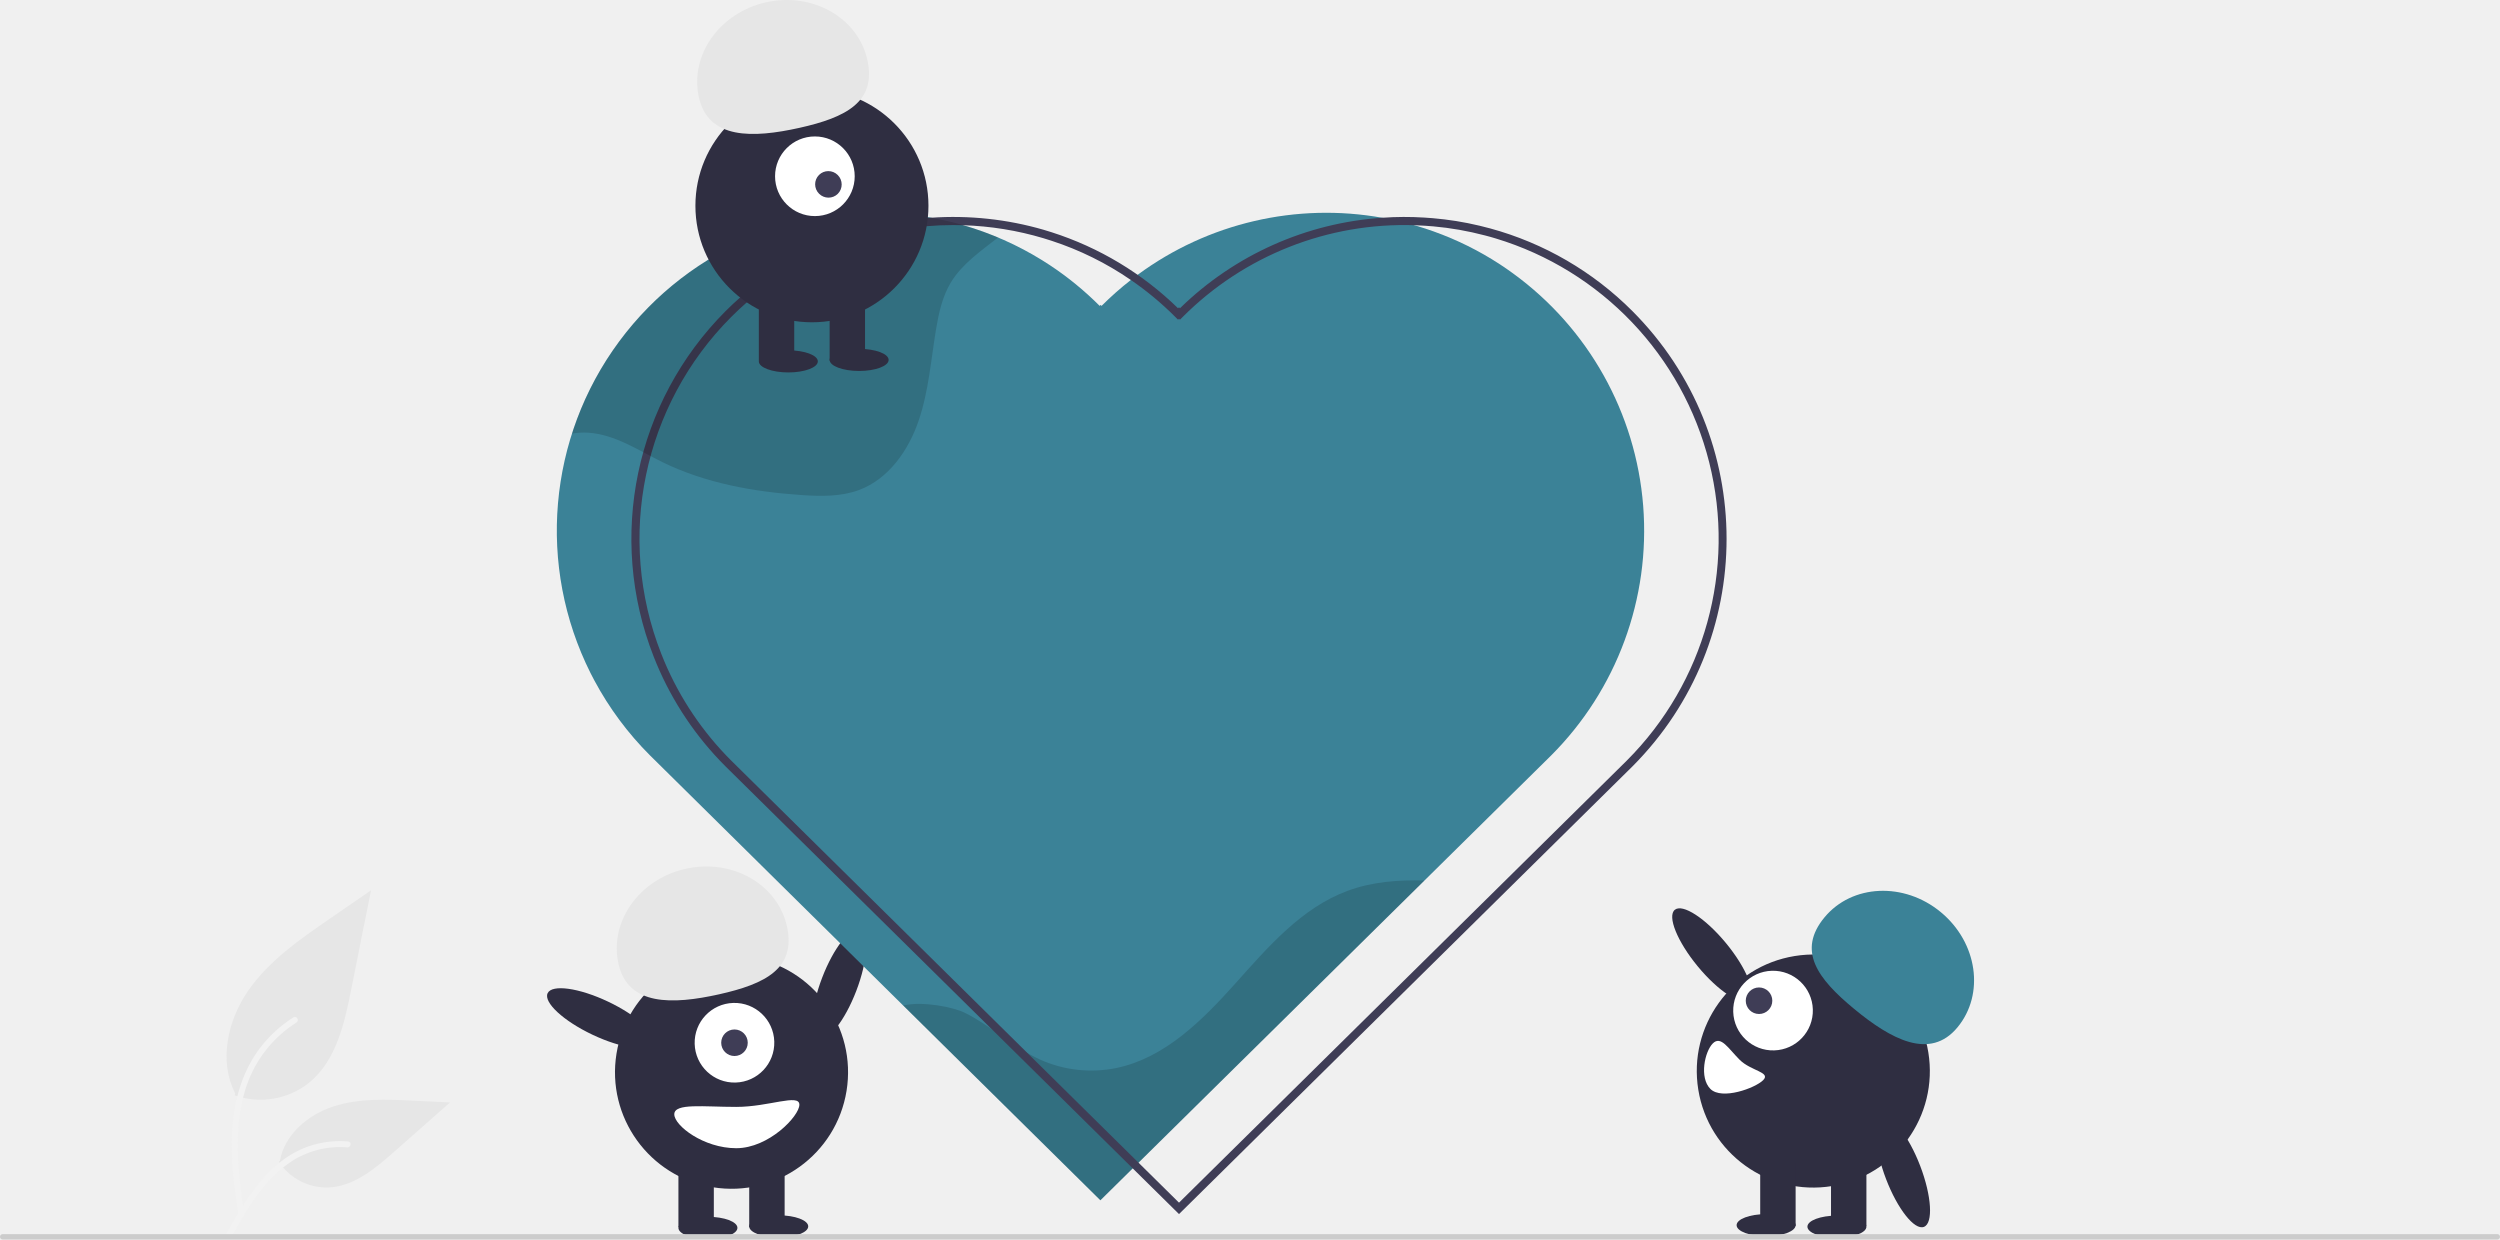
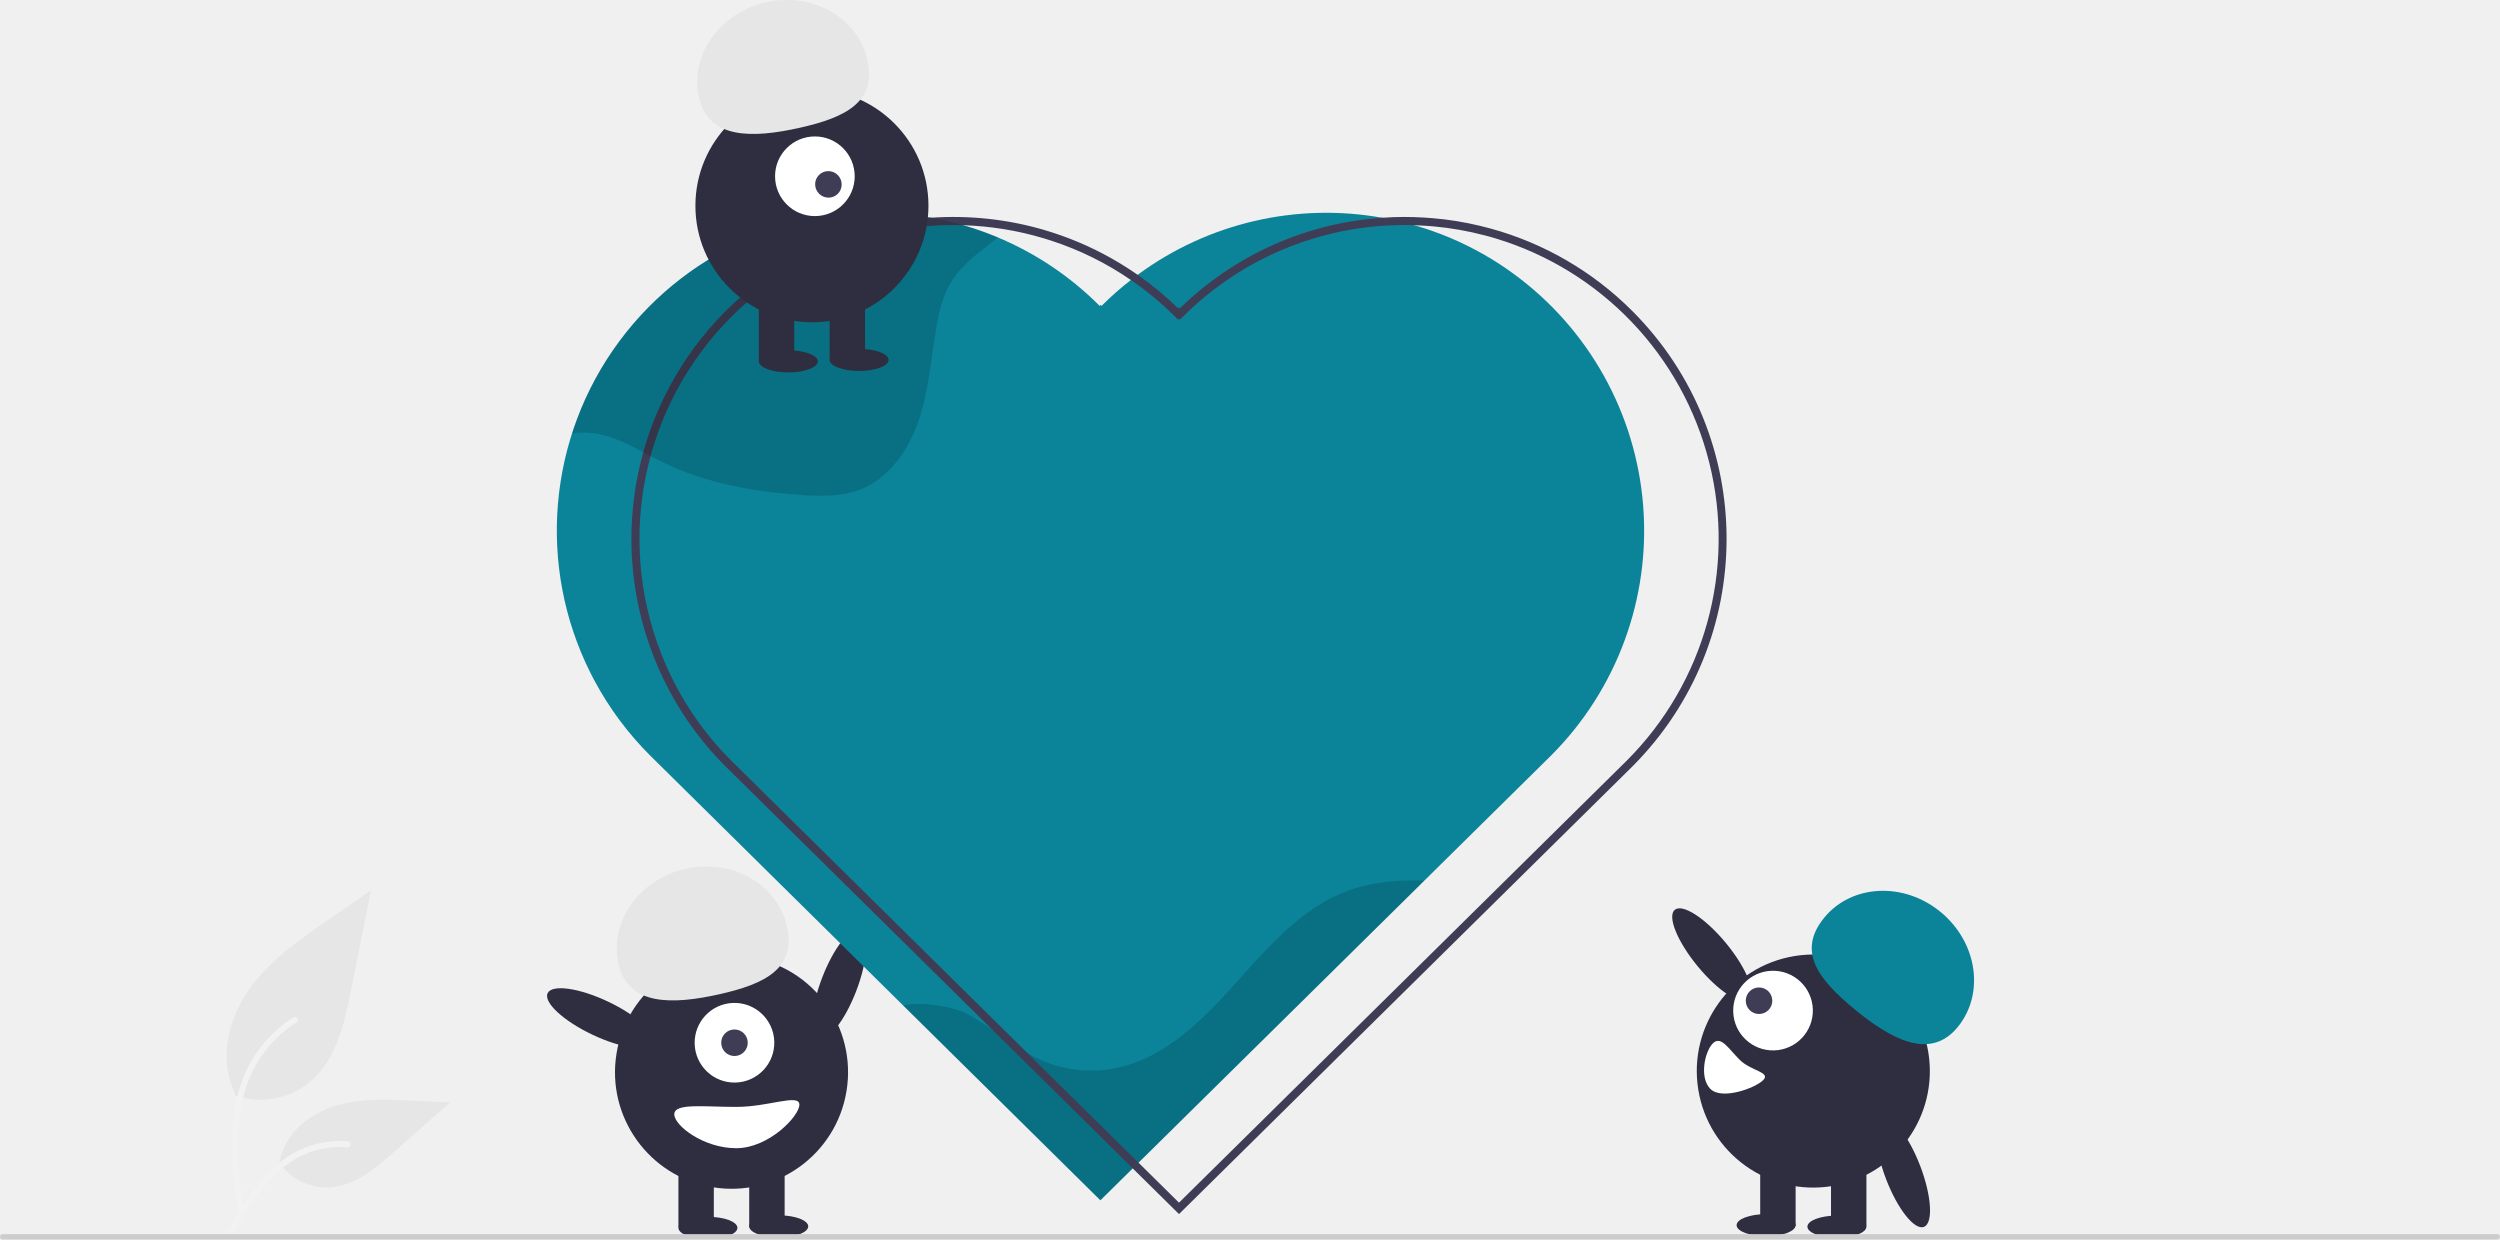
<svg xmlns="http://www.w3.org/2000/svg" id="b3c5850d-3d23-4aad-a12c-b5e8440d4fde" data-name="Layer 1" width="924" height="458.127" viewBox="0 0 924 458.127">
  <ellipse cx="448.178" cy="584.715" rx="21.534" ry="6.76" transform="translate(-396.0122 573.659) rotate(-69.08217)" fill="#2f2e41" />
  <circle cx="408.371" cy="617.237" r="43.067" transform="translate(-404.3092 700.5281) rotate(-80.78252)" fill="#2f2e41" />
  <rect x="250.746" y="430.1" width="13.084" height="23.442" fill="#2f2e41" />
  <rect x="276.913" y="430.1" width="13.084" height="23.442" fill="#2f2e41" />
  <ellipse cx="261.649" cy="453.814" rx="10.903" ry="4.089" fill="#2f2e41" />
  <ellipse cx="287.816" cy="453.269" rx="10.903" ry="4.089" fill="#2f2e41" />
  <circle cx="409.462" cy="606.333" r="14.719" transform="translate(-155.6336 -208.6472) rotate(-1.68323)" fill="#fff" />
  <circle cx="271.462" cy="385.397" r="4.906" fill="#3f3d56" />
  <path d="M366.595,577.185c-3.477-15.574,7.639-31.31,24.829-35.149s33.944,5.675,37.422,21.249-7.915,21.318-25.105,25.156S370.072,592.759,366.595,577.185Z" transform="translate(-138 -220.9363)" fill="#e6e6e6" />
  <ellipse cx="359.863" cy="597.253" rx="6.76" ry="21.534" transform="translate(-471.9837 445.5228) rotate(-64.62574)" fill="#2f2e41" />
  <path d="M387.217,632.774c0,4.215,10.853,12.539,22.897,12.539s23.335-11.867,23.335-16.082-11.292.818-23.335.818S387.217,628.558,387.217,632.774Z" transform="translate(-138 -220.9363)" fill="#fff" />
-   <path d="M711.26,500.2,664.48,546.37,558.76,650.69l-2.14,2.11L544.7,664.56,519.71,639.87l-2.2-2.17-45.69-45.13h-.01L457.17,578.1l-8.65-8.55-25.76-25.44-3.479-3.44-41.06-40.56a117.658,117.658,0,0,1-20.52-27.63c-.5-.91-.97-1.83-1.43-2.75A117.507,117.507,0,0,1,480.98,301.2h.01c.38.06.75.12,1.13.2a113.605,113.605,0,0,1,11.91,2.77A117.093,117.093,0,0,1,523.15,317.1q1.425.885,2.82,1.8a118.172,118.172,0,0,1,18.47,15.09l.35-.35.35.35a118.542,118.542,0,0,1,10.83-9.58c.83-.65,1.67-1.29,2.51-1.91a117.449,117.449,0,0,1,90.51-21.06,111.921,111.921,0,0,1,11.92,2.78q1.965.555,3.9,1.2c1.04.34,2.08.69,3.11,1.07a116.425,116.425,0,0,1,24.39,12.1q2.505,1.635,4.94,3.42A117.547,117.547,0,0,1,711.26,500.2Z" transform="translate(-138 -220.9363)" fill="#3b8297" />
+   <path d="M711.26,500.2,664.48,546.37,558.76,650.69l-2.14,2.11L544.7,664.56,519.71,639.87l-2.2-2.17-45.69-45.13h-.01L457.17,578.1l-8.65-8.55-25.76-25.44-3.479-3.44-41.06-40.56a117.658,117.658,0,0,1-20.52-27.63c-.5-.91-.97-1.83-1.43-2.75A117.507,117.507,0,0,1,480.98,301.2h.01c.38.06.75.12,1.13.2a113.605,113.605,0,0,1,11.91,2.77A117.093,117.093,0,0,1,523.15,317.1q1.425.885,2.82,1.8a118.172,118.172,0,0,1,18.47,15.09l.35-.35.35.35a118.542,118.542,0,0,1,10.83-9.58c.83-.65,1.67-1.29,2.51-1.91a117.449,117.449,0,0,1,90.51-21.06,111.921,111.921,0,0,1,11.92,2.78q1.965.555,3.9,1.2c1.04.34,2.08.69,3.11,1.07a116.425,116.425,0,0,1,24.39,12.1q2.505,1.635,4.94,3.42A117.547,117.547,0,0,1,711.26,500.2Z" transform="translate(-138 -220.9363)" fill="#0b849a" />
  <path d="M664.48,546.37,558.76,650.69l-2.14,2.11L544.7,664.56,519.71,639.87l-2.2-2.17-45.69-45.13c7.34-1.71,18.62.64,22.75,2.68,9.79,4.83,17.84,12.76,27.78,17.28A46.138,46.138,0,0,0,550.68,615.66c17.82-3.74,31.61-17.52,43.77-31.08,12.16-13.57,24.59-28.13,41.68-34.42C645.14,546.84,654.82,546.09,664.48,546.37Z" transform="translate(-138 -220.9363)" opacity="0.15" />
  <path d="M741.34,335.92a118.157,118.157,0,0,0-52.53-30.55c-1.32-.37-2.63-.7-3.96-1.01A116.831,116.831,0,0,0,667.46,301.57c-1.02-.1-2.04-.17-3.07-.22a115.155,115.155,0,0,0-15.43.06,118.397,118.397,0,0,0-74.84,33.45l-.36-.36-.36.36a118.614,118.614,0,0,0-46.7-28.08c-.99-.32-1.99-.63-2.99-.92a119.673,119.673,0,0,0-41.62-4.45c-.39.02-.78.05-1.16.09a118.306,118.306,0,0,0-69.4,29.4c-1.82,1.6-3.61,3.28-5.35,5.02A119.143,119.143,0,0,0,379.54,463.47c.35.94.73,1.87,1.13,2.8a118.153,118.153,0,0,0,25.51,37.95l38.92,38.42,3.06,3.03,84.22,83.13,2.17,2.15,22.12,21.84,17.09,16.87L741.34,504.21A119.129,119.129,0,0,0,741.34,335.92ZM739.23,502.08,573.76,665.44l-14.95-14.76-21.65-21.37-2.17-2.14-82.58-81.53-3.01-2.97L408.3,502.09A115.193,115.193,0,0,1,383.54,465.37c-.4-.93-.78-1.86-1.13-2.79A116.134,116.134,0,0,1,408.3,338.04q2.791-2.79,5.71-5.34H414.02a115.381,115.381,0,0,1,66.48-28.16q4.905-.42,9.82-.42c1.23,0,2.45.02,3.68.06a116.099,116.099,0,0,1,29.65,4.8c.99.29,1.98.6,2.96.93a114.156,114.156,0,0,1,29.33,14.49,115.614,115.614,0,0,1,16.41,13.64l1.06,1.06.35-.35.35.35,1.06-1.06a115.674,115.674,0,0,1,85.71-33.86c1.27.04,2.54.1,3.81.19,1.02.06,2.04.13,3.05.23a115.123,115.123,0,0,1,19.09,3.35c1.34.34,2.67.71,3.99,1.12A115.959,115.959,0,0,1,739.23,502.08Z" transform="translate(-138 -220.9363)" fill="#3f3d56" />
  <path d="M506.88,308.71c-6.42,5.07-13.31,9.75-17.48,16.68-3.07,5.12-4.4,11.07-5.39,16.95-1.92,11.44-2.74,23.16-6.5,34.13-3.75,10.97-11.07,21.45-21.92,25.54-6.73,2.53-14.15,2.39-21.32,1.9-17.69-1.2-35.5-4.37-51.42-12.16-8.9-4.36-17.53-10.24-27.42-10.89a25.395,25.395,0,0,0-6.02.33A117.494,117.494,0,0,1,480.98,301.2h.01c.38.06.75.12,1.13.2a113.605,113.605,0,0,1,11.91,2.77A117.482,117.482,0,0,1,506.88,308.71Z" transform="translate(-138 -220.9363)" opacity="0.15" />
  <path d="M224.764,625.77a28.748,28.748,0,0,0,27.761-4.89c9.723-8.161,12.772-21.606,15.252-34.056L275.114,550l-15.36,10.577c-11.046,7.606-22.342,15.456-29.99,26.473s-10.987,26.056-4.842,37.977Z" transform="translate(-138 -220.9363)" fill="#e6e6e6" />
  <path d="M226.077,670.352c-1.555-11.324-3.153-22.794-2.063-34.24.969-10.165,4.07-20.093,10.383-28.234a46.968,46.968,0,0,1,12.05-10.92c1.205-.761,2.314,1.149,1.114,1.906a44.651,44.651,0,0,0-17.662,21.31c-3.845,9.78-4.463,20.442-3.8,30.831.401,6.283,1.25,12.525,2.106,18.759a1.144,1.144,0,0,1-.771,1.358,1.111,1.111,0,0,1-1.358-.771Z" transform="translate(-138 -220.9363)" fill="#f2f2f2" />
  <path d="M241.052,650.314a21.162,21.162,0,0,0,18.439,9.517c9.334-.443,17.116-6.958,24.121-13.143l20.719-18.294L290.618,627.738c-9.861-.472-19.977-.912-29.37,2.129s-18.055,10.36-19.773,20.082Z" transform="translate(-138 -220.9363)" fill="#e6e6e6" />
  <path d="M221.683,676.862c7.483-13.241,16.162-27.956,31.671-32.659a35.342,35.342,0,0,1,13.321-1.375c1.414.122,1.061,2.302-.351,2.18a32.833,32.833,0,0,0-21.259,5.624c-5.994,4.08-10.661,9.753-14.612,15.768-2.42,3.685-4.587,7.525-6.755,11.361-.693,1.226-2.718.341-2.017-.899Z" transform="translate(-138 -220.9363)" fill="#f2f2f2" />
  <circle cx="300.091" cy="76.051" r="43.067" fill="#2f2e41" />
  <rect x="280.465" y="109.85" width="13.084" height="23.442" fill="#2f2e41" />
  <rect x="306.632" y="109.85" width="13.084" height="23.442" fill="#2f2e41" />
  <ellipse cx="291.368" cy="133.565" rx="10.903" ry="4.089" fill="#2f2e41" />
  <ellipse cx="317.536" cy="133.02" rx="10.903" ry="4.089" fill="#2f2e41" />
  <circle cx="301.181" cy="65.148" r="14.719" fill="#fff" />
  <ellipse cx="444.181" cy="289.084" rx="4.886" ry="4.921" transform="translate(-212.3404 177.7006) rotate(-44.98705)" fill="#3f3d56" />
  <path d="M396.314,256.936c-3.477-15.574,7.639-31.31,24.829-35.149s33.944,5.675,37.422,21.249-7.915,21.318-25.105,25.156S399.791,272.51,396.314,256.936Z" transform="translate(-138 -220.9363)" fill="#e6e6e6" />
  <ellipse cx="770.709" cy="573.814" rx="6.76" ry="21.534" transform="translate(-326.9695 400.5432) rotate(-39.51212)" fill="#2f2e41" />
  <circle cx="808.201" cy="616.798" r="43.067" transform="translate(-226.3641 -83.51221) rotate(-9.21748)" fill="#2f2e41" />
  <rect x="676.743" y="429.661" width="13.084" height="23.442" fill="#2f2e41" />
  <rect x="650.576" y="429.661" width="13.084" height="23.442" fill="#2f2e41" />
  <ellipse cx="678.924" cy="453.375" rx="10.903" ry="4.089" fill="#2f2e41" />
  <ellipse cx="652.756" cy="452.83" rx="10.903" ry="4.089" fill="#2f2e41" />
-   <path d="M823.28,593.819c-13.578-11.219-21.124-21.507-10.96-33.808s29.411-13.178,42.989-1.959,16.344,30.287,6.18,42.588S836.857,605.039,823.28,593.819Z" transform="translate(-138 -220.9363)" fill="#3b8297" />
+   <path d="M823.28,593.819c-13.578-11.219-21.124-21.507-10.96-33.808s29.411-13.178,42.989-1.959,16.344,30.287,6.18,42.588S836.857,605.039,823.28,593.819Z" transform="translate(-138 -220.9363)" fill="#0b849a" />
  <circle cx="793.311" cy="594.45" r="14.719" transform="translate(-155.1189 -197.3773) rotate(-1.68323)" fill="#fff" />
  <circle cx="650.138" cy="369.868" r="4.906" fill="#3f3d56" />
  <path d="M771.063,606.572c-2.981,2.981-5.088,12.644-.895,16.837s16.515-.268,19.495-3.248-4.509-3.353-8.702-7.545S774.043,603.592,771.063,606.572Z" transform="translate(-138 -220.9363)" fill="#fff" />
  <ellipse cx="841.394" cy="654.275" rx="6.76" ry="21.534" transform="translate(-316.1416 122.5862) rotate(-20.9178)" fill="#2f2e41" />
  <path d="M1061,679.064H139a1,1,0,0,1,0-2h922a1,1,0,0,1,0,2Z" transform="translate(-138 -220.9363)" fill="#ccc" />
</svg>
